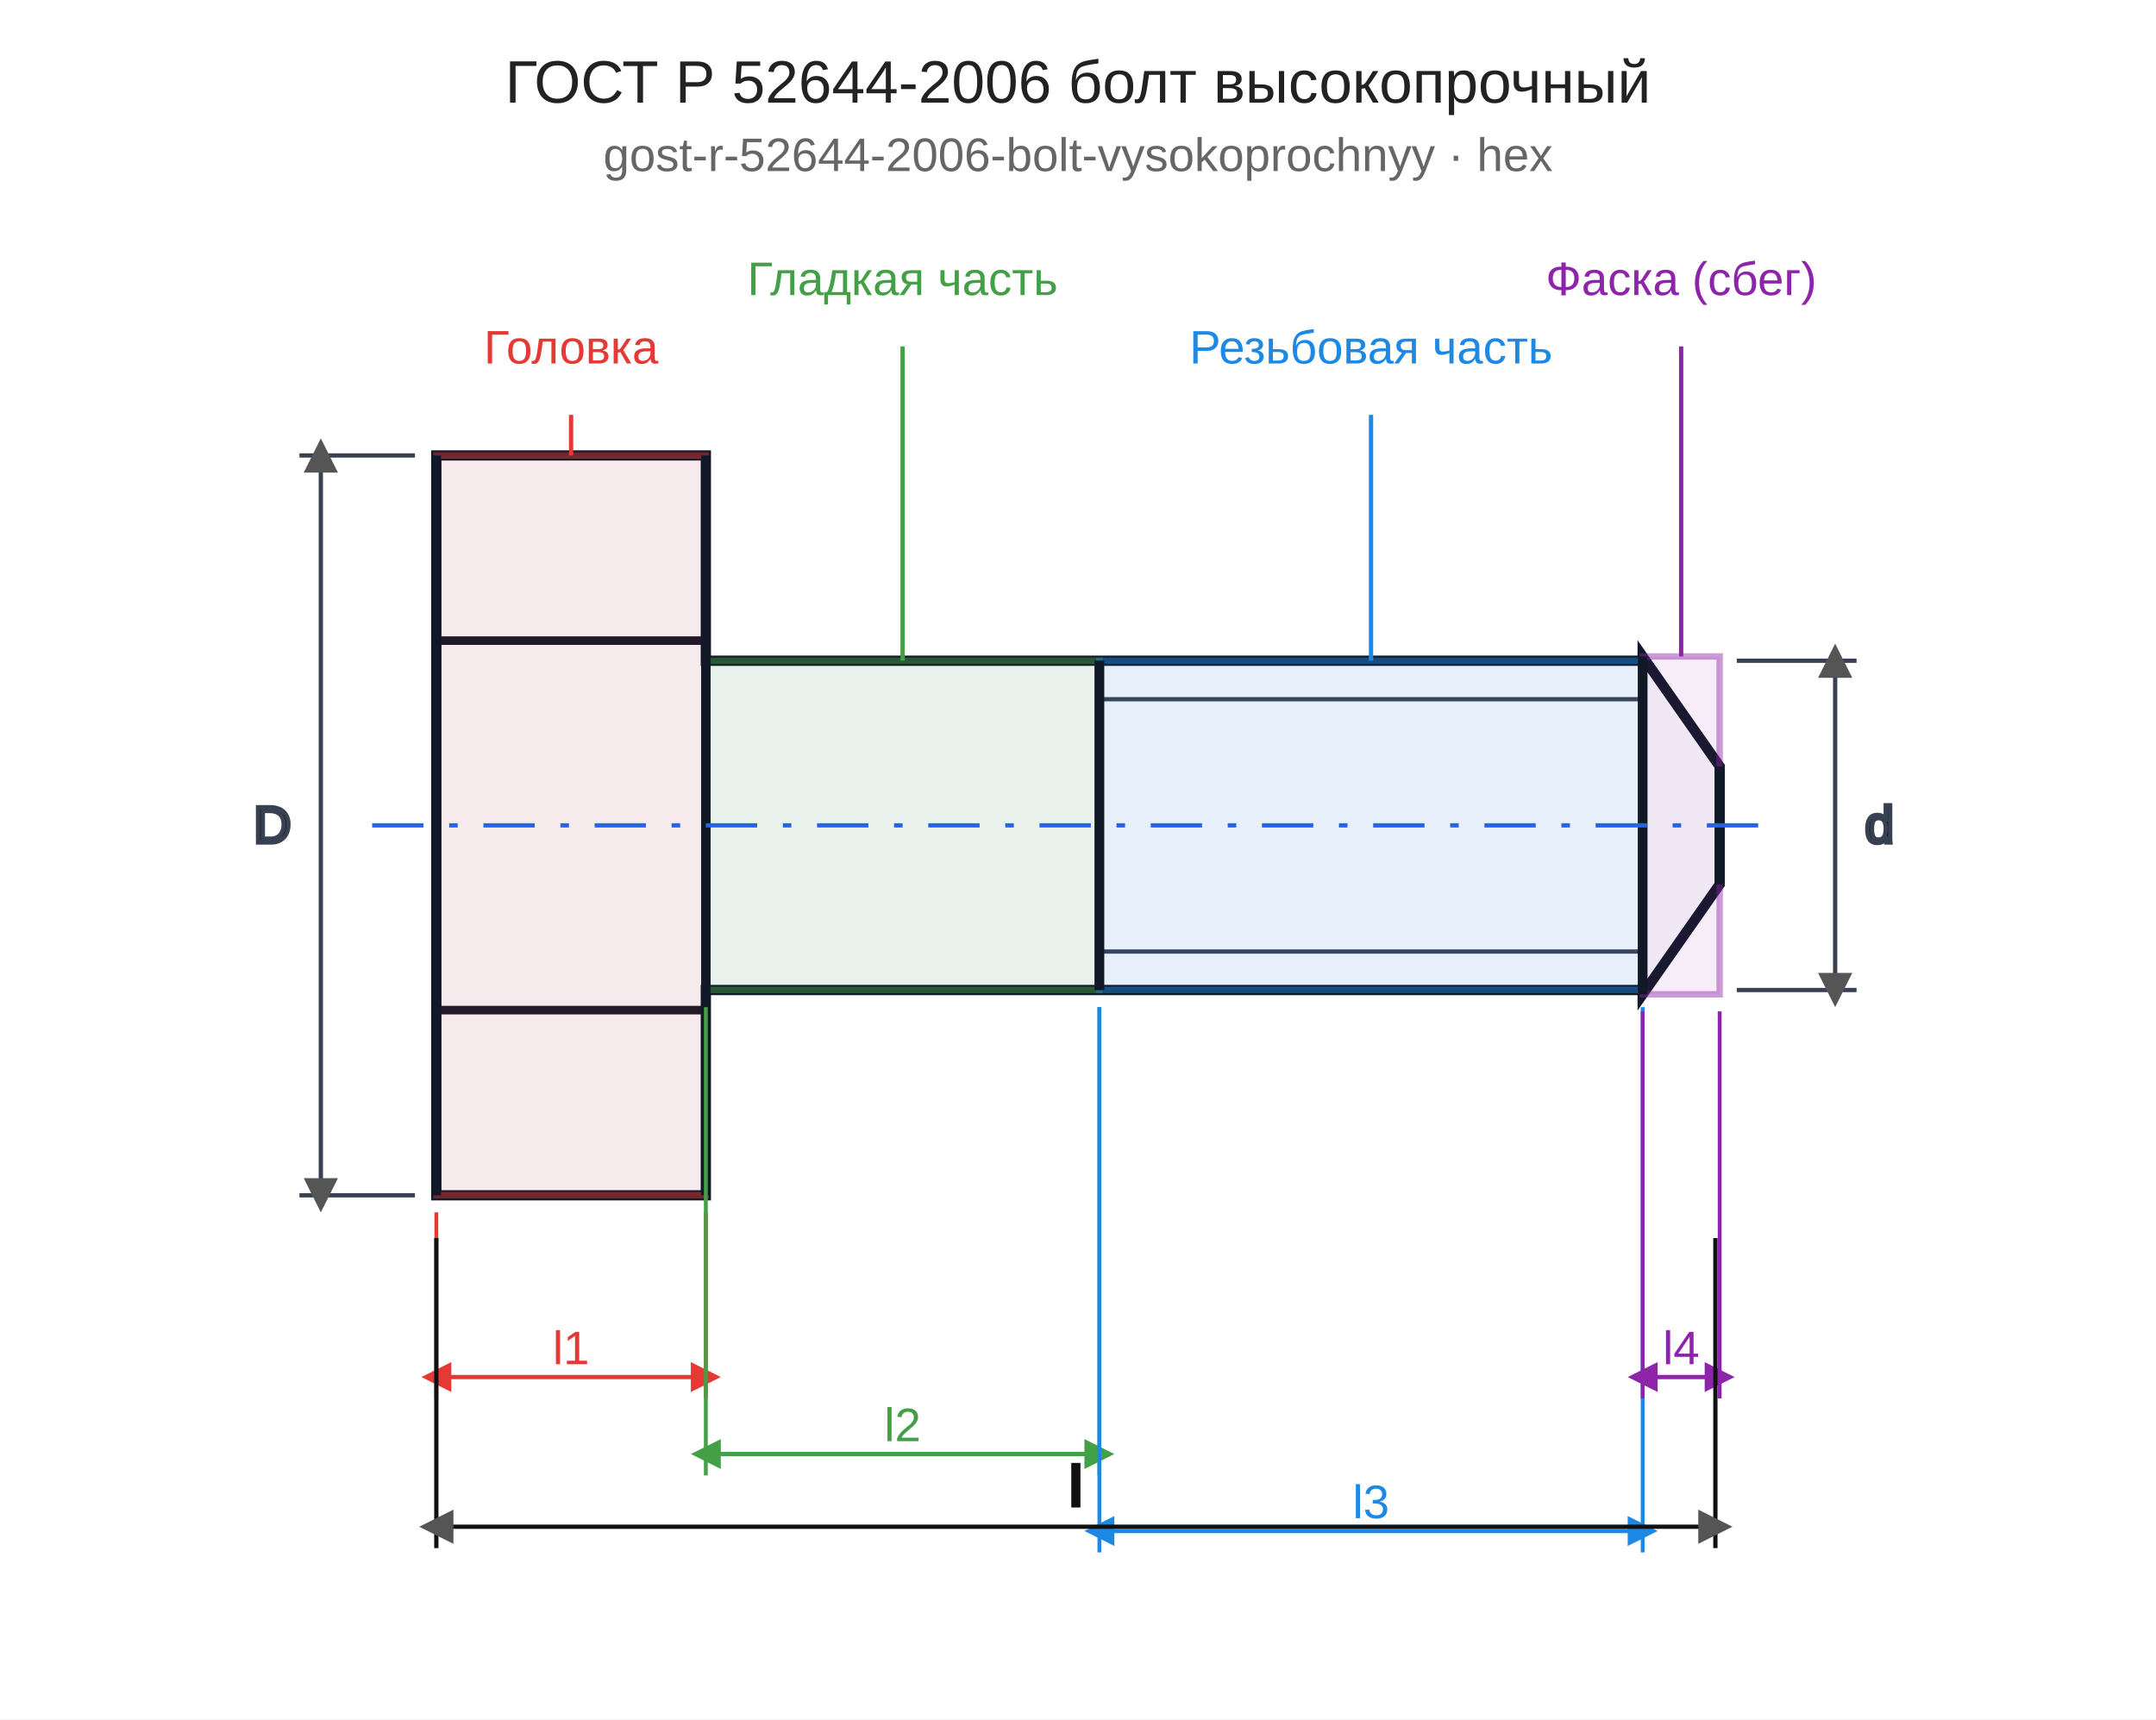
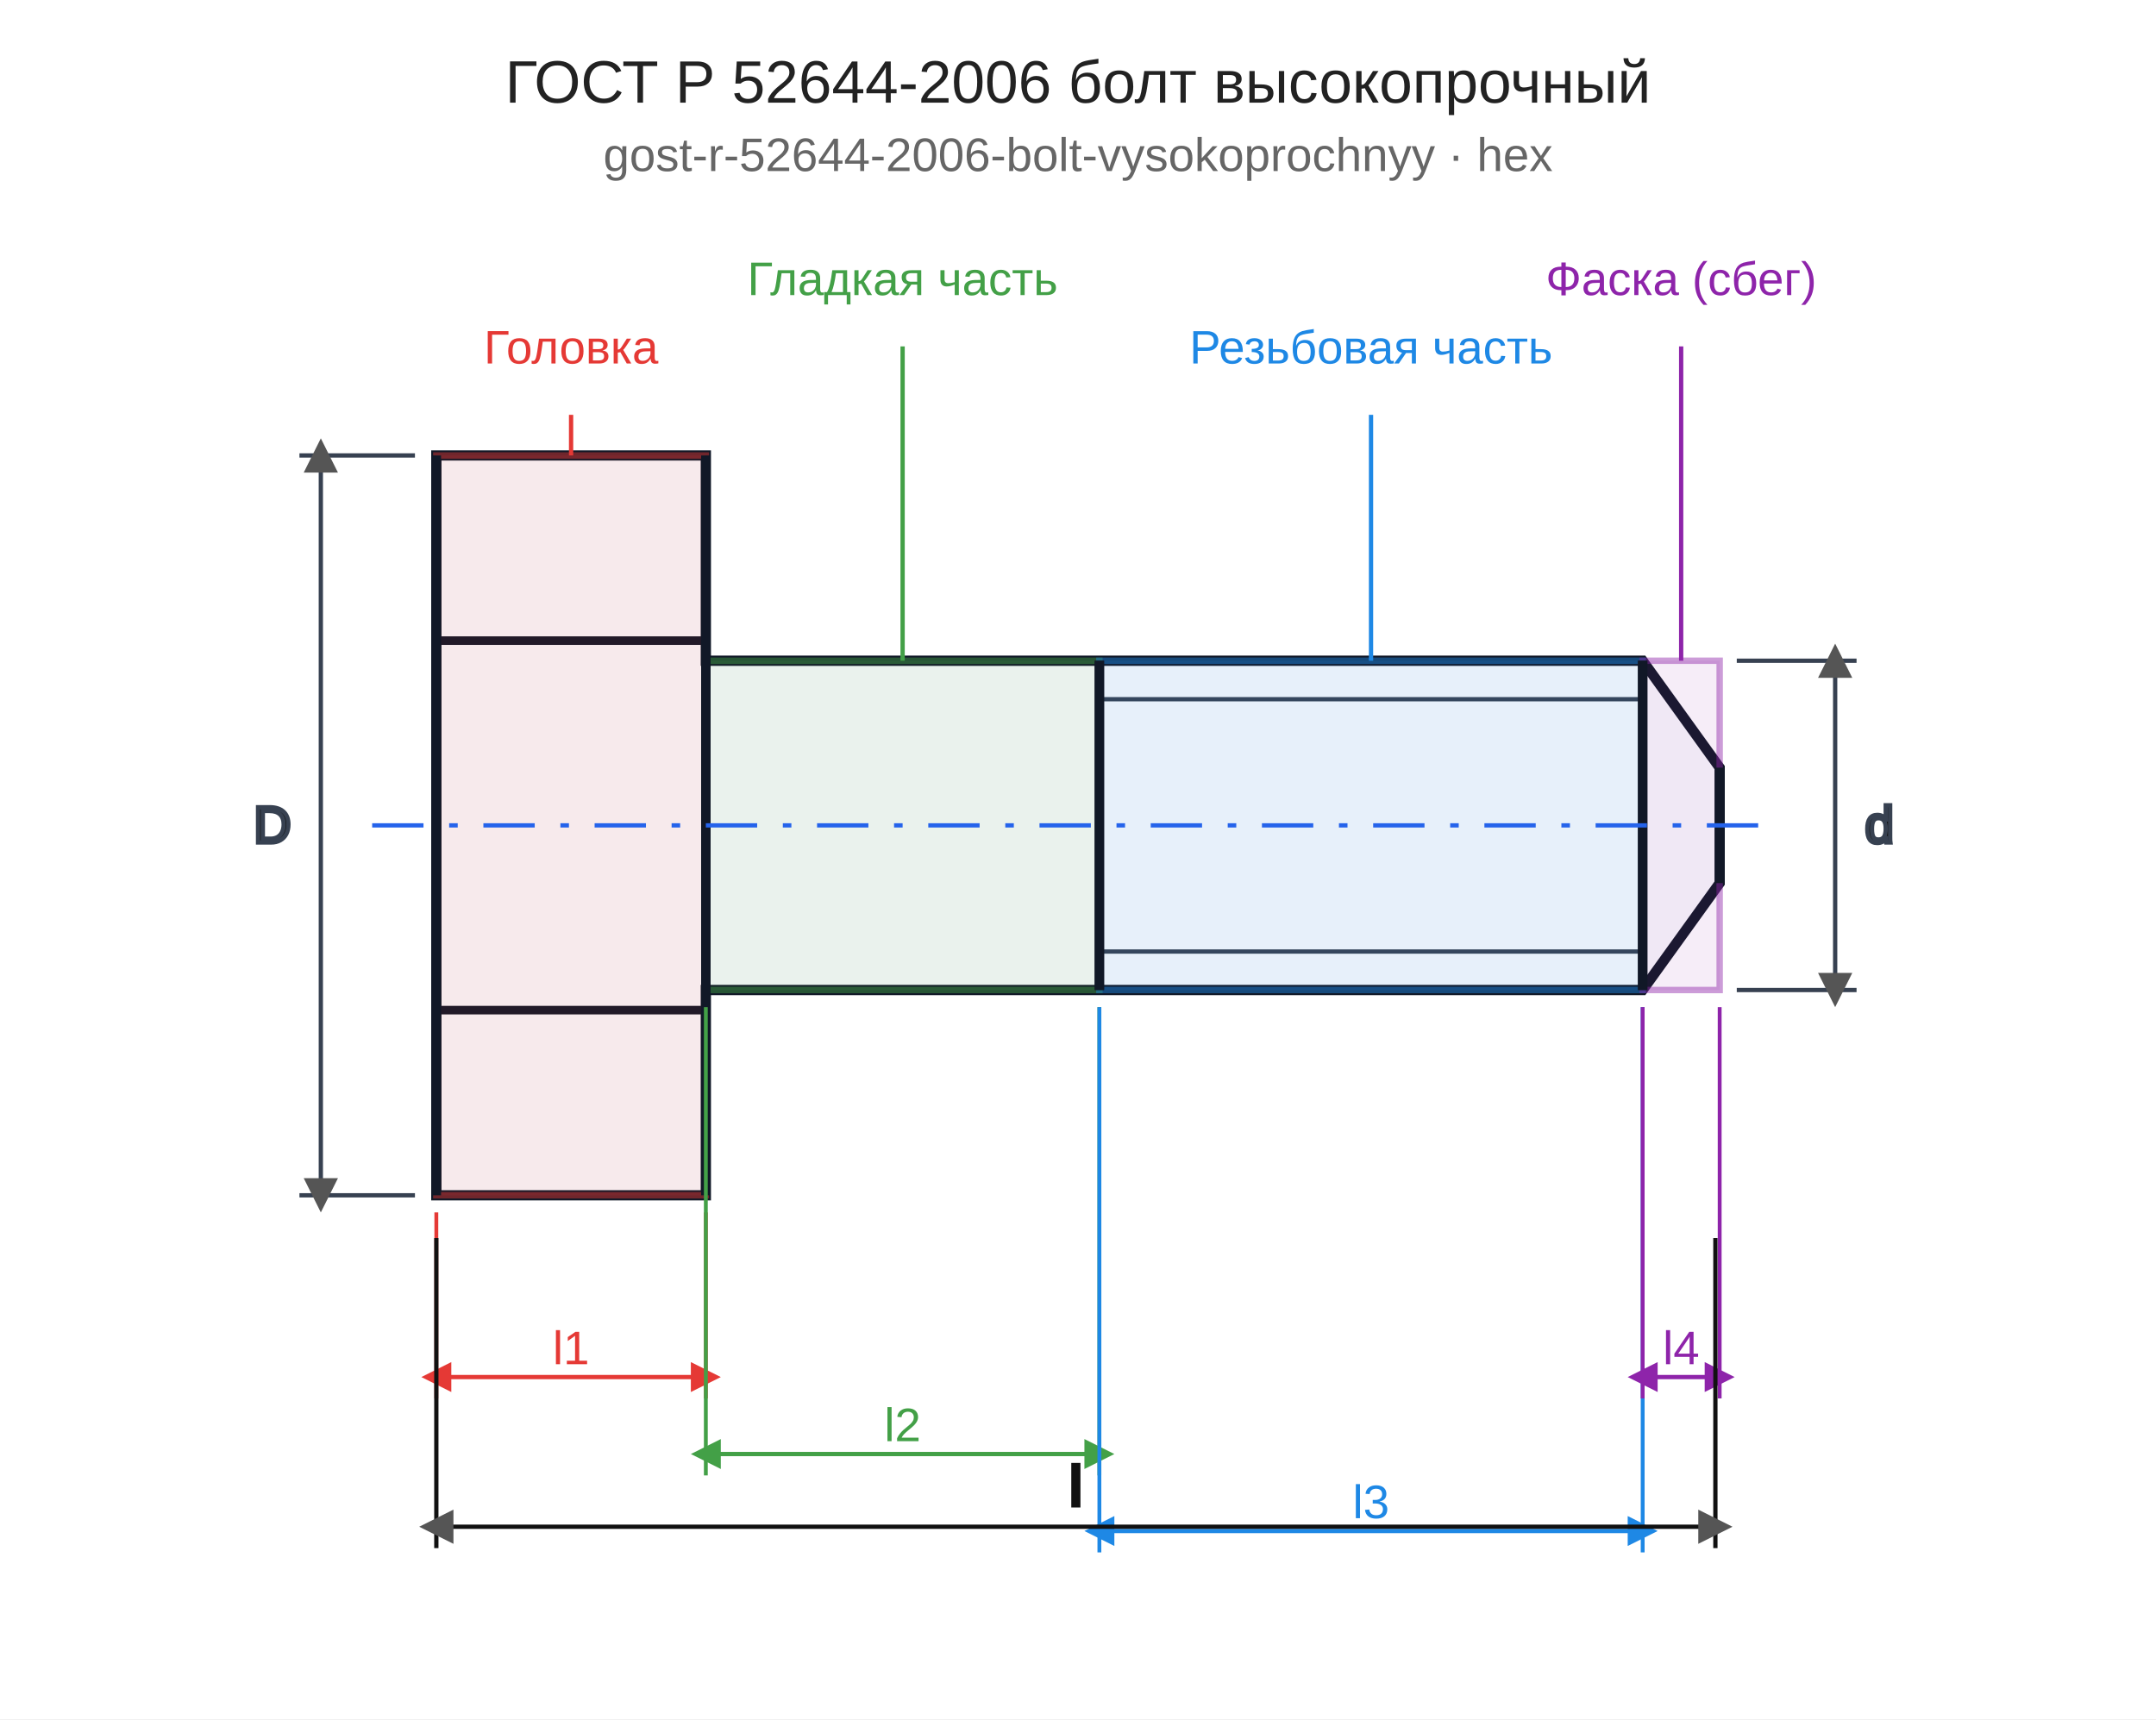
<svg xmlns="http://www.w3.org/2000/svg" viewBox="0 0 504 402" width="504" height="402" font-family="Arial,sans-serif">
  <defs>
    <marker id="arr" markerWidth="8" markerHeight="8" refX="4" refY="4" orient="auto-start-reverse">
      <path d="M0,0 L8,4 L0,8 z" fill="#555" />
    </marker>
    <marker id="arrc_0" markerWidth="7" markerHeight="7" refX="3.5" refY="3.5" orient="auto-start-reverse">
      <path d="M0,0 L7,3.5 L0,7 z" fill="#e53935" />
    </marker>
    <marker id="arrc_1" markerWidth="7" markerHeight="7" refX="3.5" refY="3.5" orient="auto-start-reverse">
      <path d="M0,0 L7,3.5 L0,7 z" fill="#43a047" />
    </marker>
    <marker id="arrc_2" markerWidth="7" markerHeight="7" refX="3.5" refY="3.5" orient="auto-start-reverse">
      <path d="M0,0 L7,3.5 L0,7 z" fill="#1e88e5" />
    </marker>
    <marker id="arrc_3" markerWidth="7" markerHeight="7" refX="3.5" refY="3.5" orient="auto-start-reverse">
      <path d="M0,0 L7,3.5 L0,7 z" fill="#8e24aa" />
    </marker>
  </defs>
  <rect width="504" height="402" fill="#fff" />
  <text x="252.0" y="24" text-anchor="middle" font-size="14" fill="#222">ГОСТ Р 52644-2006 болт высокопрочный</text>
  <text x="252.0" y="40" text-anchor="middle" font-size="11" fill="#666">gost-r-52644-2006-bolt-vysokoprochnyy · hex</text>
  <g clip-path="url(#hatch_gost_r_52644_2006_bo)" stroke="#6b7280" stroke-width="0.8">
    <line x1="219.0" y1="231.5" x2="247.0" y2="154.5" />
    <line x1="227.0" y1="231.5" x2="255.0" y2="154.5" />
    <line x1="235.0" y1="231.5" x2="263.0" y2="154.5" />
    <line x1="243.0" y1="231.5" x2="271.0" y2="154.5" />
    <line x1="251.0" y1="231.5" x2="279.0" y2="154.5" />
    <line x1="259.0" y1="231.5" x2="287.0" y2="154.5" />
    <line x1="267.0" y1="231.5" x2="295.0" y2="154.5" />
    <line x1="275.0" y1="231.5" x2="303.0" y2="154.5" />
    <line x1="283.0" y1="231.5" x2="311.0" y2="154.5" />
    <line x1="291.0" y1="231.5" x2="319.0" y2="154.5" />
    <line x1="299.0" y1="231.5" x2="327.0" y2="154.5" />
    <line x1="307.0" y1="231.5" x2="335.0" y2="154.5" />
    <line x1="315.0" y1="231.5" x2="343.0" y2="154.5" />
    <line x1="323.0" y1="231.5" x2="351.0" y2="154.5" />
    <line x1="331.0" y1="231.5" x2="359.0" y2="154.5" />
    <line x1="339.0" y1="231.5" x2="367.0" y2="154.5" />
    <line x1="347.0" y1="231.5" x2="375.0" y2="154.5" />
    <line x1="355.0" y1="231.5" x2="383.0" y2="154.5" />
    <line x1="363.0" y1="231.5" x2="391.0" y2="154.5" />
    <line x1="371.0" y1="231.5" x2="399.0" y2="154.5" />
    <line x1="379.0" y1="231.5" x2="407.0" y2="154.5" />
    <line x1="387.0" y1="231.5" x2="415.0" y2="154.5" />
    <line x1="395.0" y1="231.5" x2="423.0" y2="154.5" />
    <line x1="403.0" y1="231.5" x2="431.0" y2="154.5" />
    <line x1="411.0" y1="231.5" x2="439.0" y2="154.5" />
    <line x1="419.0" y1="231.5" x2="447.0" y2="154.5" />
  </g>
  <defs>
    <clipPath id="hatch_gost_r_52644_2006_bo">
      <rect x="257" y="154.5" width="127" height="77.0" />
    </clipPath>
  </defs>
-   <path d="M 102.0,106.5 L 165.0,106.5 L 165.0,154.5 L 257.0,154.5 L 257.0,154.5 L 384.0,154.5 L 384.0,153.5 L 402.0,179.2 L 402.0,206.8 L 384.0,232.5 L 384.0,231.5 L 257.0,231.5 L 257.0,231.5 L 165.0,231.5 L 165.0,279.5 L 102.0,279.5 Z" fill="#f8fafc" stroke="#111827" stroke-width="2.4" />
+   <path d="M 102.0,106.5 L 165.0,106.5 L 165.0,154.5 L 257.0,154.5 L 257.0,154.5 L 384.0,154.5 L 384.0,154.5 L 402.0,179.5 L 402.0,206.5 L 384.0,231.5 L 384.0,231.5 L 257.0,231.5 L 257.0,231.5 L 165.0,231.5 L 165.0,279.5 L 102.0,279.5 Z" fill="#f8fafc" stroke="#111827" stroke-width="2.4" />
  <g class="thread-inner">
    <line x1="257.0" y1="163.5" x2="384.0" y2="163.5" stroke="#374151" stroke-width="1" />
    <line x1="257.0" y1="222.5" x2="384.0" y2="222.5" stroke="#374151" stroke-width="1" />
  </g>
  <g class="hex-dividers" stroke="#111827" stroke-width="2">
    <line x1="102.0" y1="149.8" x2="165.0" y2="149.8" />
    <line x1="102.0" y1="236.2" x2="165.0" y2="236.2" />
  </g>
  <rect x="102" y="106.5" width="63" height="173.0" fill="#e53935" fill-opacity="0.08" stroke="#e53935" stroke-opacity="0.45" stroke-width="1.5" />
  <rect x="165" y="154.5" width="92" height="77.0" fill="#43a047" fill-opacity="0.08" stroke="#43a047" stroke-opacity="0.45" stroke-width="1.5" />
  <rect x="257" y="154.5" width="127" height="77.0" fill="#1e88e5" fill-opacity="0.08" stroke="#1e88e5" stroke-opacity="0.45" stroke-width="1.5" />
-   <rect x="384" y="153.5" width="18" height="79.0" fill="#8e24aa" fill-opacity="0.08" stroke="#8e24aa" stroke-opacity="0.45" stroke-width="1.5" />
+   <rect x="384" y="154.5" width="18" height="77.0" fill="#8e24aa" fill-opacity="0.08" stroke="#8e24aa" stroke-opacity="0.45" stroke-width="1.5" />
  <g class="seg-separators" stroke="#111827" stroke-width="2.2">
    <line x1="102.0" y1="106.5" x2="102.0" y2="279.5" />
    <line x1="165.0" y1="106.5" x2="165.0" y2="279.5" />
    <line x1="165.0" y1="154.5" x2="165.0" y2="231.5" />
    <line x1="257.0" y1="154.5" x2="257.0" y2="231.5" />
    <line x1="257.0" y1="154.5" x2="257.0" y2="231.5" />
    <line x1="384.0" y1="154.5" x2="384.0" y2="231.5" />
-     <line x1="384.0" y1="153.5" x2="384.0" y2="232.5" />
-     <line x1="402.0" y1="179.2" x2="402.0" y2="206.8" />
+     <line x1="384.0" y1="154.5" x2="384.0" y2="231.5" />
+     <line x1="402.0" y1="179.5" x2="402.0" y2="206.5" />
  </g>
  <line x1="87" y1="193.0" x2="416" y2="193.0" stroke="#2563eb" stroke-width="1" stroke-dasharray="12,6,2,6" />
  <line x1="133.5" y1="106.5" x2="133.5" y2="97.0" stroke="#e53935" stroke-width="1" />
  <text x="133.5" y="85.0" text-anchor="middle" font-size="11" fill="#e53935" font-family="Arial">Головка</text>
  <line x1="211.0" y1="154.5" x2="211.0" y2="81.0" stroke="#43a047" stroke-width="1" />
  <text x="211.0" y="69.0" text-anchor="middle" font-size="11" fill="#43a047" font-family="Arial">Гладкая часть</text>
  <line x1="320.5" y1="154.5" x2="320.5" y2="97.0" stroke="#1e88e5" stroke-width="1" />
  <text x="320.5" y="85.0" text-anchor="middle" font-size="11" fill="#1e88e5" font-family="Arial">Резьбовая часть</text>
-   <line x1="393.0" y1="153.5" x2="393.0" y2="81.0" stroke="#8e24aa" stroke-width="1" />
+   <line x1="393.0" y1="154.5" x2="393.0" y2="81.0" stroke="#8e24aa" stroke-width="1" />
  <text x="393.0" y="69.0" text-anchor="middle" font-size="11" fill="#8e24aa" font-family="Arial">Фаска (сбег)</text>
  <line x1="102.0" y1="283.5" x2="102.0" y2="327.0" stroke="#e53935" stroke-width="0.9" />
  <line x1="165.0" y1="283.5" x2="165.0" y2="327.0" stroke="#e53935" stroke-width="0.9" />
  <line x1="102.0" y1="322.0" x2="165.0" y2="322.0" stroke="#e53935" stroke-width="1" marker-start="url(#arrc_0)" marker-end="url(#arrc_0)" />
  <text x="133.5" y="319.0" text-anchor="middle" font-size="11" fill="#e53935" font-family="Arial">l1</text>
  <line x1="165.0" y1="235.5" x2="165.0" y2="345.0" stroke="#43a047" stroke-width="0.9" />
  <line x1="257.0" y1="235.5" x2="257.0" y2="345.0" stroke="#43a047" stroke-width="0.9" />
  <line x1="165.0" y1="340.0" x2="257.0" y2="340.0" stroke="#43a047" stroke-width="1" marker-start="url(#arrc_1)" marker-end="url(#arrc_1)" />
  <text x="211.0" y="337.0" text-anchor="middle" font-size="11" fill="#43a047" font-family="Arial">l2</text>
  <line x1="257.0" y1="235.5" x2="257.0" y2="363.0" stroke="#1e88e5" stroke-width="0.9" />
  <line x1="384.0" y1="235.5" x2="384.0" y2="363.0" stroke="#1e88e5" stroke-width="0.9" />
  <line x1="257.0" y1="358.0" x2="384.0" y2="358.0" stroke="#1e88e5" stroke-width="1" marker-start="url(#arrc_2)" marker-end="url(#arrc_2)" />
  <text x="320.5" y="355.0" text-anchor="middle" font-size="11" fill="#1e88e5" font-family="Arial">l3</text>
-   <line x1="384.0" y1="236.5" x2="384.0" y2="327.0" stroke="#8e24aa" stroke-width="0.9" />
-   <line x1="402.0" y1="236.5" x2="402.0" y2="327.0" stroke="#8e24aa" stroke-width="0.9" />
+   <line x1="384.0" y1="235.5" x2="384.0" y2="327.0" stroke="#8e24aa" stroke-width="0.9" />
+   <line x1="402.0" y1="235.5" x2="402.0" y2="327.0" stroke="#8e24aa" stroke-width="0.9" />
  <line x1="384.0" y1="322.0" x2="402.0" y2="322.0" stroke="#8e24aa" stroke-width="1" marker-start="url(#arrc_3)" marker-end="url(#arrc_3)" />
  <text x="393.0" y="319.0" text-anchor="middle" font-size="11" fill="#8e24aa" font-family="Arial">l4</text>
  <g stroke="#111" stroke-width="1" font-family="Arial" font-size="13" fill="#111">
    <line x1="102" y1="289.5" x2="102" y2="362" />
    <line x1="401" y1="289.5" x2="401" y2="362" />
    <line x1="102" y1="357" x2="401" y2="357" marker-start="url(#arr)" marker-end="url(#arr)" />
    <text x="251.5" y="352" text-anchor="middle">l</text>
  </g>
  <g stroke="#374151" stroke-width="1" font-family="Arial" font-size="12" fill="#111">
    <line x1="97" y1="106.5" x2="70" y2="106.5" />
    <line x1="97" y1="279.5" x2="70" y2="279.5" />
    <line x1="75" y1="106.5" x2="75" y2="279.5" marker-start="url(#arr)" marker-end="url(#arr)" />
    <text x="68" y="197.0" text-anchor="end">D</text>
  </g>
  <g stroke="#374151" stroke-width="1" font-family="Arial" font-size="12" fill="#111">
    <line x1="406" y1="154.5" x2="434" y2="154.5" />
    <line x1="406" y1="231.5" x2="434" y2="231.5" />
    <line x1="429" y1="154.5" x2="429" y2="231.5" marker-start="url(#arr)" marker-end="url(#arr)" />
    <text x="436" y="197.0" text-anchor="start">d</text>
  </g>
</svg>
